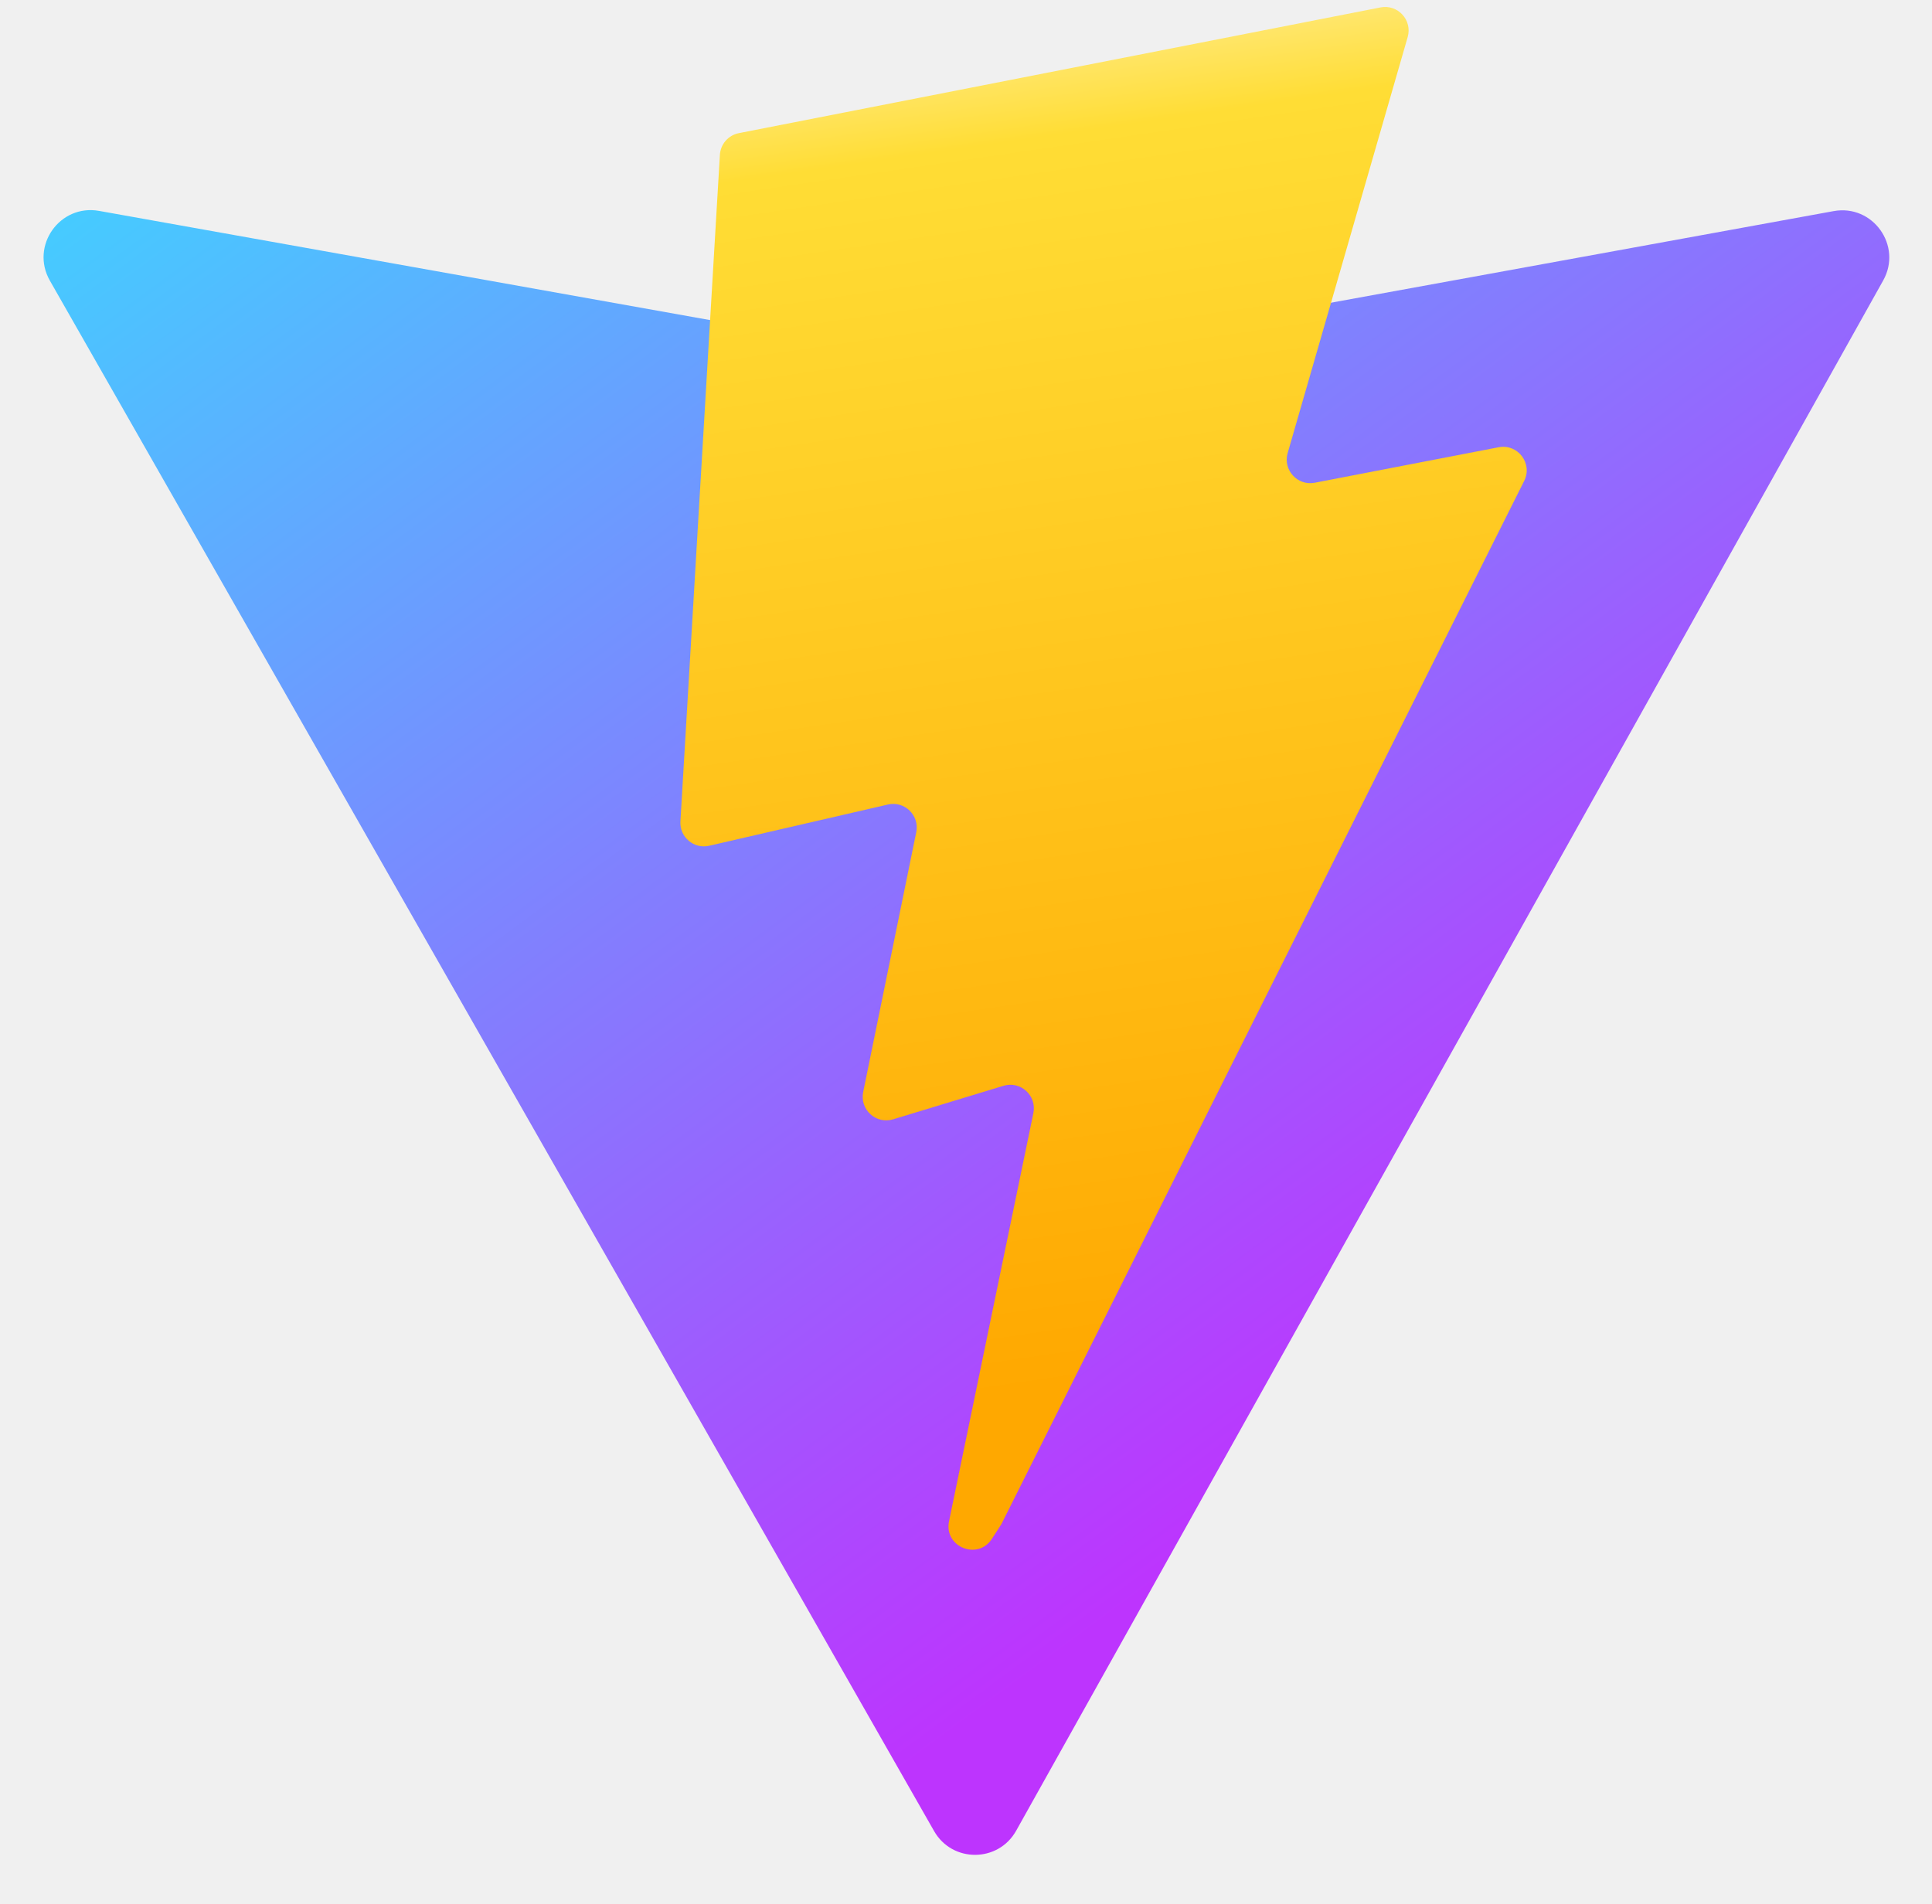
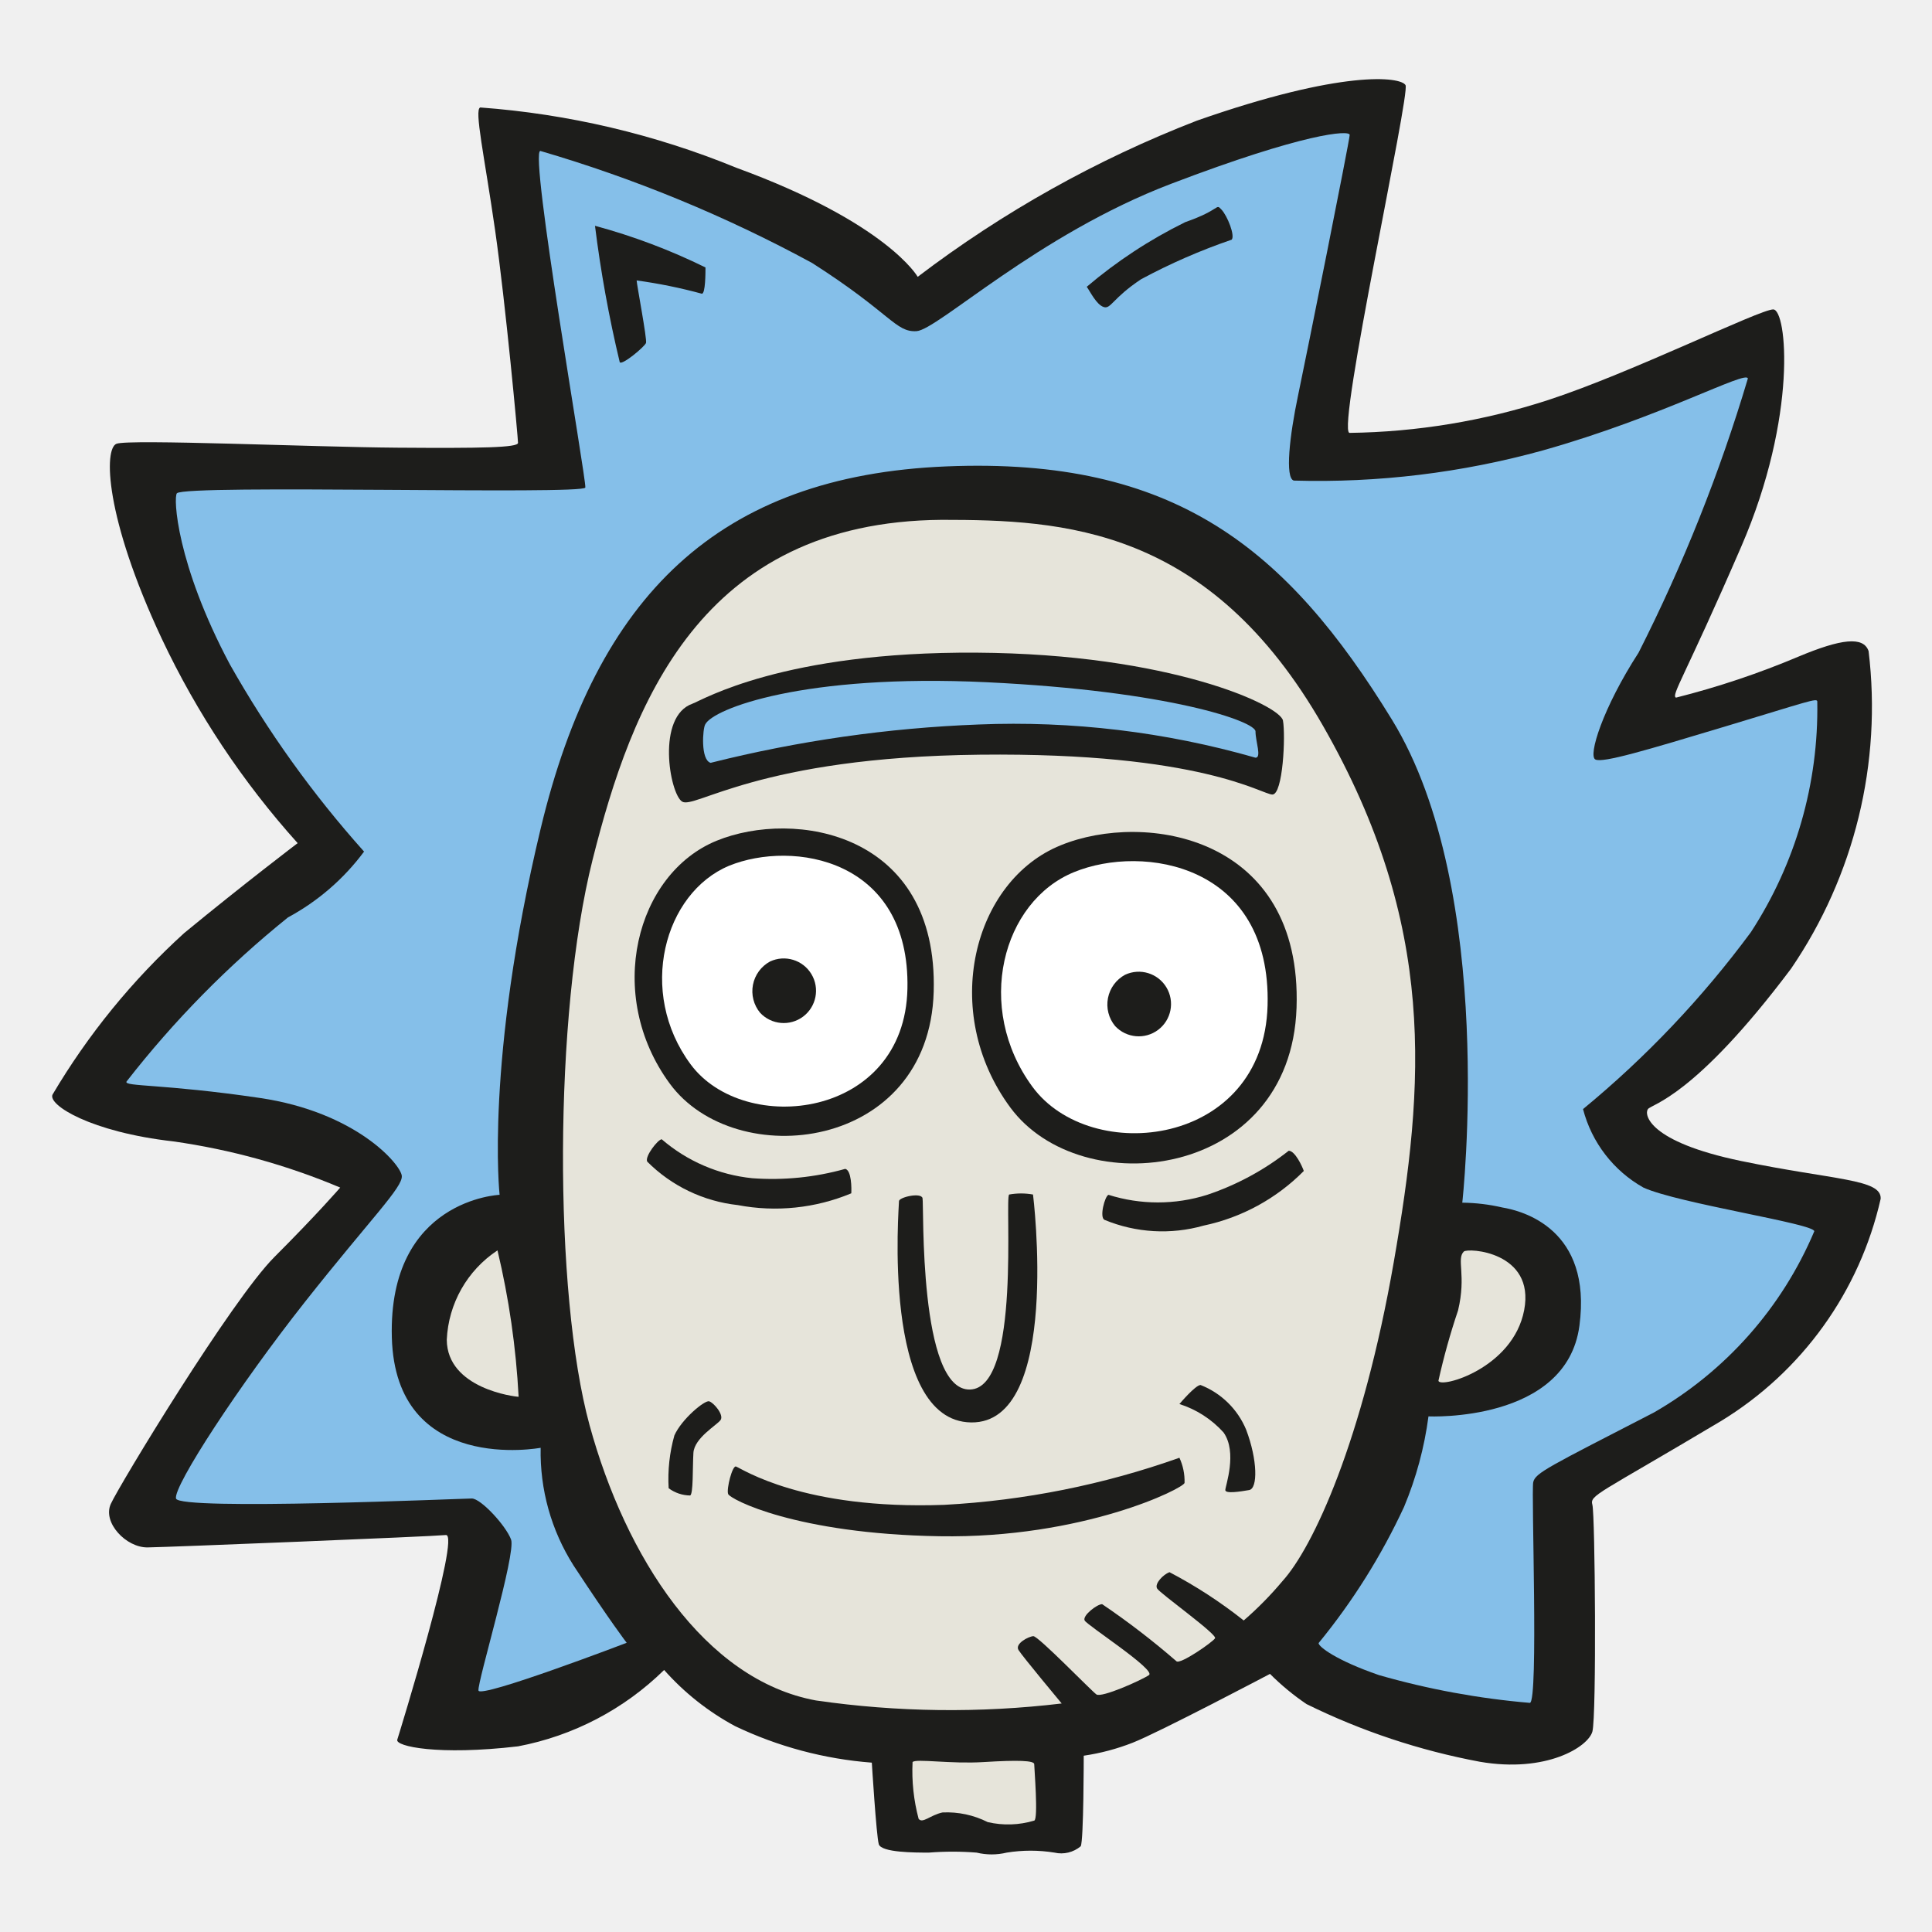
- <svg xmlns="http://www.w3.org/2000/svg" width="410" height="404" viewBox="0 0 410 404" fill="none">
-   <path d="M399.641 59.525L215.643 388.545C211.844 395.338 202.084 395.378 198.228 388.618L10.582 59.556C6.381 52.19 12.68 43.267 21.028 44.759L205.223 77.682C206.398 77.892 207.601 77.89 208.776 77.676L389.119 44.806C397.439 43.289 403.768 52.143 399.641 59.525Z" fill="url(#paint0_linear)" />
-   <path d="M292.965 1.574L156.801 28.255C154.563 28.694 152.906 30.59 152.771 32.866L144.395 174.33C144.198 177.662 147.258 180.248 150.51 179.498L188.42 170.749C191.967 169.931 195.172 173.055 194.443 176.622L183.18 231.775C182.422 235.487 185.907 238.661 189.532 237.56L212.947 230.446C216.577 229.344 220.065 232.527 219.297 236.242L201.398 322.875C200.278 328.294 207.486 331.249 210.492 326.603L212.5 323.5L323.454 102.072C325.312 98.365 322.108 94.137 318.036 94.923L279.014 102.454C275.347 103.161 272.227 99.746 273.262 96.158L298.731 7.867C299.767 4.273 296.636 0.855 292.965 1.574Z" fill="url(#paint1_linear)" />
+ <svg xmlns="http://www.w3.org/2000/svg" id="Layer_1" data-name="Layer 1" width="64" height="64" viewBox="0 0 64 64">
  <defs>
-     <linearGradient id="paint0_linear" x1="6" y1="33" x2="235" y2="344" gradientUnits="userSpaceOnUse">
-       <stop stop-color="#41D1FF" />
-       <stop offset="1" stop-color="#BD34FE" />
-     </linearGradient>
-     <linearGradient id="paint1_linear" x1="194.651" y1="8.818" x2="236.076" y2="292.989" gradientUnits="userSpaceOnUse">
-       <stop stop-color="#FFEA83" />
-       <stop offset="0.083" stop-color="#FFDD35" />
-       <stop offset="1" stop-color="#FFA800" />
-     </linearGradient>
+     <style>.cls-1{fill:#1d1d1b;}.cls-2{fill:#85bfe9;}.cls-3{fill:#e6e4da;}.cls-4{fill:#fff;}</style>
  </defs>
+   <g id="rick">
+     <path class="cls-1" d="M9.86,27.93a28,28,0,0,1-4.5-6.77c-1.9-4.05-1.92-6.3-1.5-6.46s6.52.11,9.3.13,4,0,4-.16-.41-4.61-.76-7.05-.7-4-.49-4.06a27.75,27.75,0,0,1,8.49,2c5,1.83,6,3.61,6,3.61A37.88,37.88,0,0,1,39.64,4c4.84-1.7,6.76-1.46,6.92-1.18s-2.28,11.39-1.86,11.52a22.21,22.21,0,0,0,6.59-1.09c2.73-.89,7-3,7.45-3s.82,3.52-1.06,7.86-2.33,4.92-2.16,5a28,28,0,0,0,4.06-1.36c1.41-.59,2.15-.68,2.32-.18a15.39,15.39,0,0,1-2.57,10.52c-3.2,4.26-4.61,4.48-4.74,4.65s0,1.08,3.09,1.72,4.65.59,4.62,1.25A11.63,11.63,0,0,1,57,47.08c-4.09,2.44-4.34,2.44-4.25,2.77s.14,7,0,7.51-1.53,1.38-3.73,1a22.22,22.22,0,0,1-5.74-1.91,8.24,8.24,0,0,1-1.21-1s-3.68,1.94-4.55,2.28a7.35,7.35,0,0,1-1.62.43s0,2.82-.1,3a1,1,0,0,1-.87.21,4.93,4.93,0,0,0-1.58,0,2.12,2.12,0,0,1-1,0,10,10,0,0,0-1.58,0c-.46,0-1.58,0-1.66-.28s-.23-2.7-.23-2.7a12.77,12.77,0,0,1-4.53-1.21A8.55,8.55,0,0,1,22,55.32a9.41,9.41,0,0,1-4.84,2.53c-2.65.31-4.07,0-4-.22s2.11-6.83,1.61-6.78-9.17.4-9.88.41-1.5-.82-1.22-1.44,4-6.76,5.42-8.18,2.18-2.3,2.18-2.3a22.25,22.25,0,0,0-5.53-1.53c-2.74-.31-4.16-1.21-4-1.55a23.14,23.14,0,0,1,4.36-5.35C8.08,29.28,9.86,27.93,9.86,27.93Z" />
+     <path class="cls-2" d="M5.86,16.34c.3-.3,13.49.06,13.53-.19S17.52,5,17.9,5a45.87,45.87,0,0,1,9,3.71c2.63,1.68,2.76,2.3,3.46,2.26s4-3.19,8.43-4.88,5.92-1.79,5.92-1.62S43.28,11.77,43,13.1s-.44,2.74-.14,2.82a27.92,27.92,0,0,0,8.25-1c3.94-1.11,6.75-2.67,6.79-2.38a54.58,54.58,0,0,1-3.62,9.08c-1.19,1.84-1.68,3.42-1.43,3.54s1.66-.3,4.35-1.11,3-.94,3-.81A13.55,13.55,0,0,1,58,30.88a32.91,32.91,0,0,1-5.56,5.86,4.19,4.19,0,0,0,2,2.6c1.17.53,5.7,1.2,5.66,1.45a12.56,12.56,0,0,1-5.31,6c-3.51,1.81-3.93,2-4,2.31s.18,7.26-.11,7.31a26.1,26.1,0,0,1-5-.92c-1.42-.49-2-.94-2-1.06a21.18,21.18,0,0,0,2.83-4.51,11.75,11.75,0,0,0,.81-3s4.57.21,5-3S50.43,40.11,49.77,40a6.22,6.22,0,0,0-1.33-.16s1.16-10.31-2.33-16-7.21-8.7-14.76-8.39-11.59,4.28-13.44,12-1.36,12.13-1.36,12.13-3.69.15-3.57,4.72,4.93,3.66,4.93,3.66A7,7,0,0,0,19,51.86c1.22,1.86,1.76,2.56,1.76,2.56S15.89,56.28,15.85,56,17.1,51.46,16.93,51s-1-1.36-1.3-1.36-9.71.41-9.8,0,2.09-3.75,4.27-6.51,3.25-3.8,3.21-4.18-1.51-2.11-4.71-2.58S4.11,36,4.19,35.83a33,33,0,0,1,5.35-5.44,7.67,7.67,0,0,0,2.52-2.18A35.37,35.37,0,0,1,7.61,22C5.84,18.67,5.74,16.47,5.86,16.34Z" />
+     <path class="cls-1" d="M20.53,12a41.23,41.23,0,0,1-.82-4.52,20.22,20.22,0,0,1,3.66,1.38c0,.17,0,.87-.12.87a16.87,16.87,0,0,0-2.16-.44c0,.12.35,1.95.31,2.07S20.61,12.11,20.53,12Z" />
+     <path class="cls-1" d="M36,9.5a15.82,15.82,0,0,1,3.26-2.14c1.2-.42,1-.63,1.2-.42s.46.87.34,1a20,20,0,0,0-3,1.31c-.95.63-1,1-1.24.92S36.12,9.67,36,9.5Z" />
+     <path class="cls-3" d="M16.48,41.42a27,27,0,0,1,.7,4.85c-.12,0-2.37-.27-2.38-1.89A3.75,3.75,0,0,1,16.48,41.42Z" />
+     <path class="cls-3" d="M48.49,41.46c.13-.13,2.37,0,2,1.94S47.7,46,47.65,45.74a22.4,22.4,0,0,1,.65-2.33C48.58,42.24,48.24,41.71,48.49,41.46Z" />
+     <path class="cls-3" d="M31.2,17.22c4,0,8.85.22,12.63,6.83S47.2,35.9,46.17,41.81s-2.67,9.45-3.69,10.57a11.39,11.39,0,0,1-1.28,1.3,15.66,15.66,0,0,0-2.46-1.6c-.21.08-.5.38-.41.54s2,1.52,1.92,1.65-1.16.88-1.28.76a26,26,0,0,0-2.46-1.89c-.17,0-.66.38-.58.54s2.38,1.64,2.13,1.81-1.57.76-1.74.64-1.93-1.94-2.09-1.93-.62.25-.49.46,1.43,1.77,1.43,1.77a31.09,31.09,0,0,1-8.14-.1c-3.7-.68-6.31-4.77-7.5-9.12s-1.19-13.61.1-18.73S23.18,17.28,31.2,17.22Z" />
+     <path class="cls-3" d="M30.23,58.37c.12-.12,1.25.07,2.37,0s1.66-.05,1.66.07.14,1.83,0,1.87a3,3,0,0,1-1.54.05,3,3,0,0,0-1.5-.32c-.41.09-.66.38-.79.21A6.16,6.16,0,0,1,30.23,58.37Z" />
+     <path class="cls-1" d="M22.94,23.31c.33-.12,3-1.73,9.41-1.69s10.06,1.75,10.15,2.25,0,2.45-.35,2.45S39.81,24.92,32.46,25,23,26.83,22.59,26.55,21.74,23.73,22.94,23.31Z" />
+     <path class="cls-2" d="M23.36,24c.25-.52,3.27-1.69,9.33-1.4s8.9,1.3,8.9,1.63.21.87,0,.87A29,29,0,0,0,32.41,24a43.18,43.18,0,0,0-8.87,1.27C23.2,25.17,23.28,24.13,23.36,24Z" />
+     <path class="cls-1" d="M35.14,28c2.79-1.14,8-.31,7.81,5.38s-7.13,6.49-9.48,3.31S32.24,29.17,35.14,28Z" />
+     <path class="cls-4" d="M35.58,28.89c2.29-.94,6.54-.26,6.41,4.42S36.13,38.63,34.2,36,33.2,29.86,35.58,28.89Z" />
+     <path class="cls-1" d="M23.74,27.85c2.57-1.05,7.34-.29,7.19,5s-6.57,6-8.74,3.05S21.07,28.94,23.74,27.85Z" />
+     <path class="cls-4" d="M24.15,28.68c2.11-.86,6-.24,5.91,4.07s-5.4,4.91-7.18,2.51S22,29.58,24.15,28.68Z" />
+     <path class="cls-1" d="M25.51,31.85a1.07,1.07,0,1,1-.33,1.7A1.12,1.12,0,0,1,25.51,31.85Z" />
+     <path class="cls-1" d="M37.27,32.29a1.07,1.07,0,1,1-.33,1.7A1.12,1.12,0,0,1,37.27,32.29Z" />
+     <path class="cls-1" d="M21.92,37.74a5.43,5.43,0,0,0,3,1.29A8.94,8.94,0,0,0,28,38.72c.21.05.21.65.2.81a6.57,6.57,0,0,1-3.76.39,5,5,0,0,1-3-1.44C21.35,38.31,21.8,37.74,21.92,37.74Z" />
+     <path class="cls-1" d="M36.72,39.58a5.43,5.43,0,0,0,3.27,0,8.94,8.94,0,0,0,2.7-1.46c.21,0,.45.52.5.67a6.57,6.57,0,0,1-3.32,1.81,5,5,0,0,1-3.28-.19C36.41,40.33,36.6,39.62,36.72,39.58Z" />
+     <path class="cls-1" d="M29.78,39.79c0-.13.73-.3.78-.1s-.14,6.38,1.57,6.34,1.14-6.36,1.3-6.46a2.23,2.23,0,0,1,.79,0s.95,7.59-2.05,7.55S29.79,39.87,29.78,39.79Z" />
+     <path class="cls-1" d="M22.15,49.3a5.31,5.31,0,0,1,.19-1.75c.24-.54,1-1.17,1.15-1.13s.5.45.38.62-.87.59-.9,1.09,0,1.37-.11,1.41A1.22,1.22,0,0,1,22.15,49.3Z" />
+     <path class="cls-1" d="M39.07,46.51s.53-.63.7-.63a2.7,2.7,0,0,1,1.51,1.48c.38,1,.39,1.95.1,2s-.79.13-.79,0,.41-1.25-.06-1.91A3.33,3.33,0,0,0,39.07,46.51Z" />
+     <path class="cls-1" d="M24.38,48.58c.2.07,2.21,1.44,6.9,1.27a27.71,27.71,0,0,0,7.79-1.56,1.86,1.86,0,0,1,.17.83c0,.17-3.35,1.85-8.12,1.77s-6.94-1.23-7-1.4S24.26,48.54,24.38,48.58Z" />
+   </g>
</svg>
